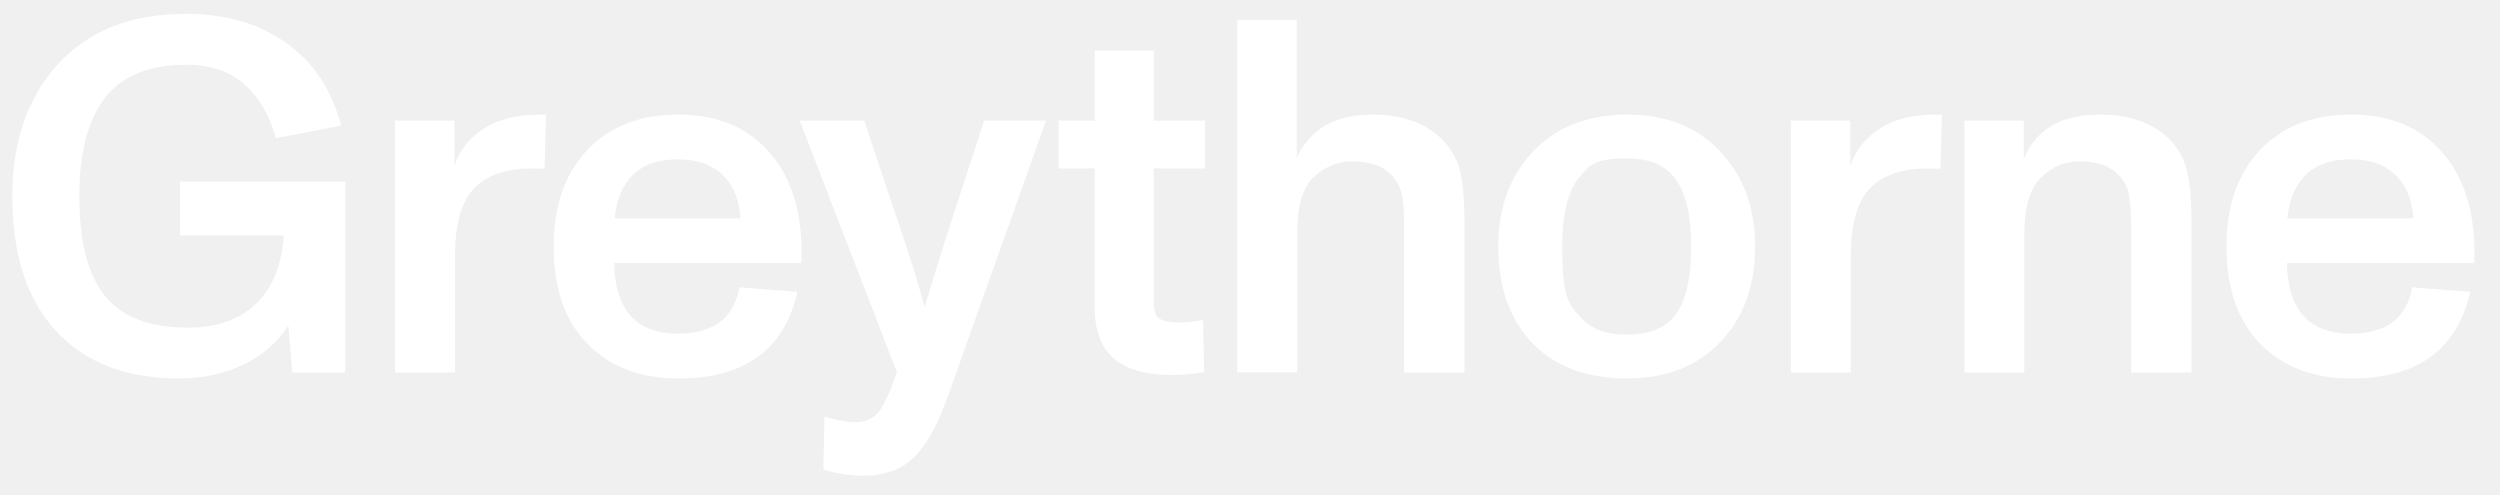
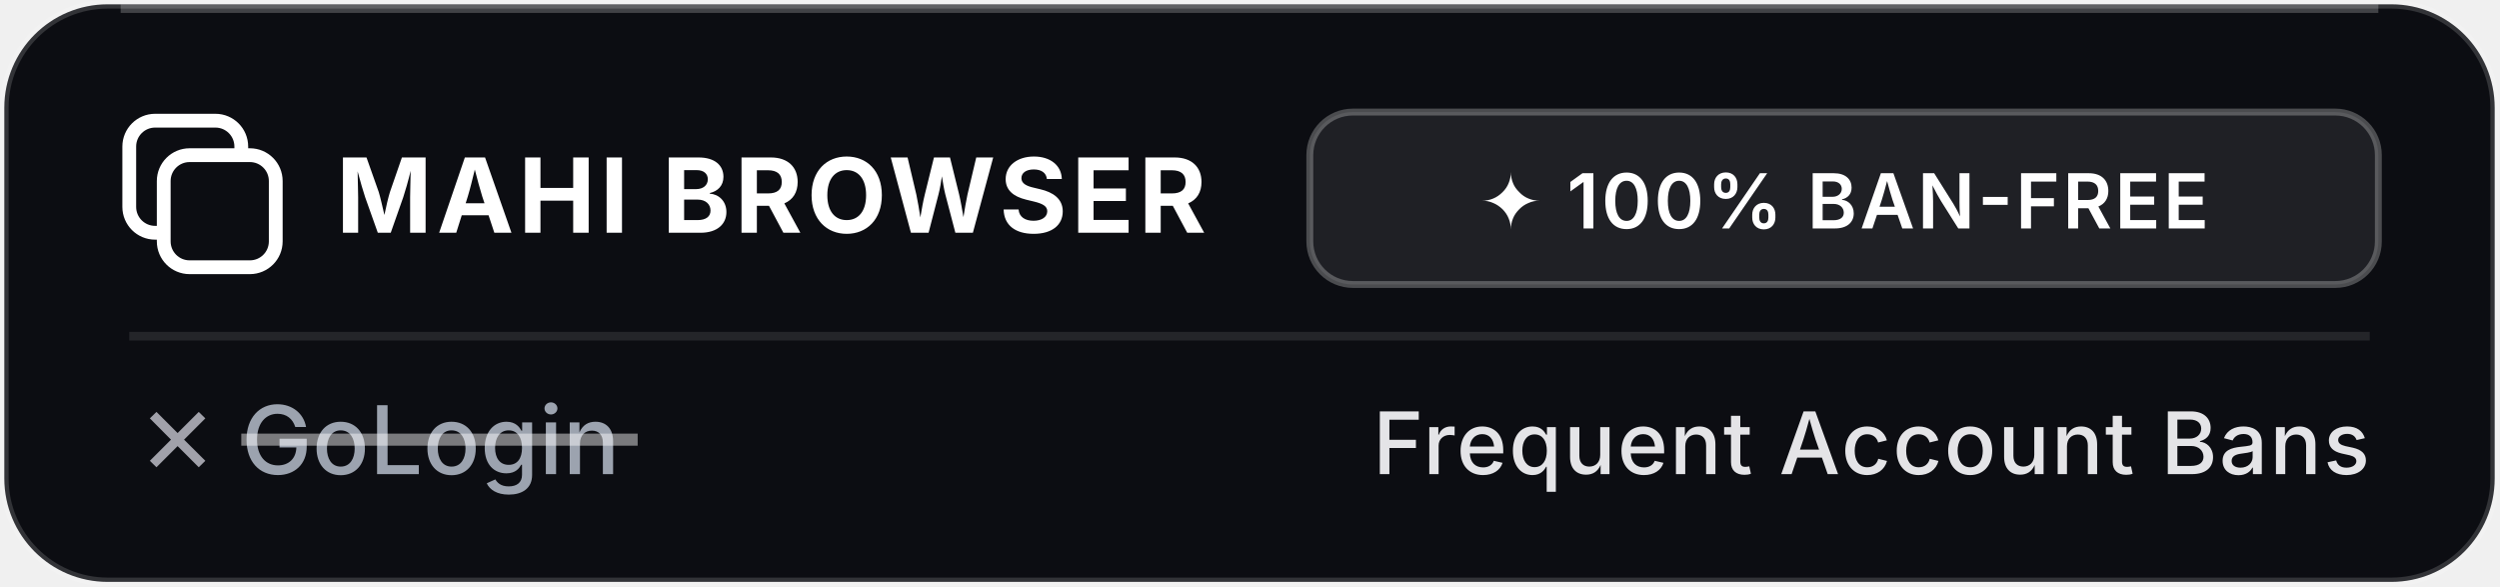
- <svg xmlns="http://www.w3.org/2000/svg" data-name="Layer 54" viewBox="0 0 158.844 31.412">
-   <path d="M-.434 1.264h210.449v80.154H-.434z" style="fill:none" />
-   <path d="M11.438 14.96v-3.424h10.496v12.128h-3.36l-.256-2.977q-1.024 1.6-2.848 2.48-1.825.88-4.096.88-5.024 0-7.808-3.008Q.782 18.033.782 12.463q0-5.215 2.912-8.4Q6.605.88 11.822.88q3.744 0 6.352 1.84 2.608 1.842 3.504 5.264l-4.16.8q-.544-2.111-1.952-3.391-1.409-1.28-3.744-1.28-3.647 0-5.28 2.272Q5.04 8.494 5.04 12.464q0 4.095 1.44 6.08 1.566 2.272 5.471 2.272 2.72 0 4.304-1.504t1.776-4.353h-6.592Zm22.137-7.649q.255-.03 1.12-.031l-.096 3.455a7 7 0 0 0-.8-.031q-2.432 0-3.664 1.248-1.23 1.248-1.231 4.383v7.329h-3.809v-16h3.776v2.88q.417-1.312 1.633-2.209 1.215-.894 3.071-1.024m15.524 2.624q1.983 2.465 1.824 6.785H39.019q.095 4.48 4.064 4.48 3.359 0 3.904-2.945l3.68.289q-1.248 5.503-7.552 5.503-3.648 0-5.792-2.208-2.145-2.175-2.144-6.208 0-3.84 2.144-6.111 2.144-2.24 5.76-2.24 3.903 0 6.016 2.656Zm-6.016.192q-2.24 0-3.232 1.409-.672.928-.8 2.335h8q-.096-1.535-.896-2.496-1.024-1.248-3.072-1.248m16.979 5.121 2.464-7.584h3.936l-6.177 17.344q-.99 2.847-2.191 4.031-1.2 1.185-3.248 1.184a8.6 8.6 0 0 1-2.528-.384l.064-3.36q1.28.352 1.92.352.991 0 1.52-.655.527-.657 1.168-2.513l-6.176-16h4.096l2.592 7.744a75 75 0 0 1 1.248 4.096q.48-1.631 1.312-4.256Zm14.332 8.576q-4.832 0-4.832-4.193v-8.927h-2.304v-3.04h2.304V3.215h3.745v4.449h3.263v3.04h-3.263v8.607q0 .705.383.944.384.24 1.28.24.576 0 1.472-.16l.064 3.296q-.895.192-2.112.192ZM91.735 8.976a4.24 4.24 0 0 1 1.072 2.064q.24 1.167.24 2.96v9.664h-3.84V14.19q0-1.247-.16-1.92a2.54 2.54 0 0 0-.704-1.215q-.8-.8-2.432-.8-1.376 0-2.432.992t-1.056 3.52v8.896h-3.808v-22.4h3.776v8.768q1.28-2.752 4.768-2.752 3.007 0 4.576 1.696Zm11.653 15.071q-3.84 0-6.015-2.24-2.176-2.239-2.176-6.143-.001-3.712 2.224-6.048t5.967-2.336q3.713 0 5.92 2.351 2.21 2.353 2.209 6.033 0 3.775-2.224 6.08-2.224 2.304-5.905 2.303m0-2.783q2.017 0 2.977-1.152 1.088-1.313 1.088-4.448 0-3.104-1.12-4.449-.96-1.151-2.944-1.152c-1.984-.001-2.304.364-2.944 1.088q-1.184 1.281-1.184 4.512c0 3.231.394 3.66 1.184 4.513q.959 1.088 2.944 1.088Zm18.878-13.953q.255-.03 1.12-.031l-.097 3.455a7 7 0 0 0-.8-.031q-2.432 0-3.664 1.248-1.23 1.248-1.231 4.383v7.329h-3.808v-16h3.775v2.88q.417-1.312 1.633-2.209 1.215-.894 3.071-1.024ZM137.9 8.912q.832.865 1.089 2.08.255 1.216.256 3.007v9.665h-3.84v-9.376q0-1.28-.16-2.017a2.3 2.3 0 0 0-.736-1.248q-.768-.767-2.4-.768-1.377 0-2.432 1.025-1.056 1.024-1.056 3.616v8.768h-3.809v-16h3.776v2.432q1.153-2.816 4.832-2.816 2.88 0 4.48 1.631Zm17.485 1.023q1.983 2.465 1.824 6.785h-11.904q.096 4.48 4.064 4.48 3.36 0 3.904-2.945l3.68.289q-1.248 5.503-7.552 5.503-3.648 0-5.792-2.208-2.145-2.175-2.144-6.208 0-3.84 2.144-6.111 2.143-2.24 5.76-2.24 3.904 0 6.016 2.656Zm-6.016.192q-2.24 0-3.232 1.409-.672.928-.8 2.335h8q-.096-1.535-.896-2.496-1.025-1.248-3.072-1.248" style="fill:#fff" />
+ <svg xmlns="http://www.w3.org/2000/svg" width="290" height="68" viewBox="0 0 290 68" fill="none">
+   <rect x="0.5" y="0.5" width="289" height="67" rx="12" fill="#0C0D12" stroke="rgba(255, 255, 255, 0.16)" stroke-width="1" />
+   <line x1="14" y1="1" x2="276" y2="1" stroke="rgba(255, 255, 255, 0.22)" stroke-width="1" />
+   <rect x="15" y="14" width="13" height="13" rx="3" stroke="#FFFFFF" stroke-width="1.6" fill="none" />
+   <rect x="19" y="18" width="13" height="13" rx="3" stroke="#FFFFFF" stroke-width="1.6" fill="#0C0D12" />
+   <text x="39" y="27" fill="#FFFFFF" font-family="-apple-system, BlinkMacSystemFont, 'Inter', sans-serif" font-size="12" font-weight="700" letter-spacing="0.5">MAHI BROWSER</text>
+   <rect x="152" y="13" width="124" height="20" rx="5" fill="rgba(255, 255, 255, 0.08)" stroke="rgba(255, 255, 255, 0.26)" stroke-width="0.8" />
+   <text x="214" y="26.5" text-anchor="middle" fill="#FFFFFF" font-family="-apple-system, BlinkMacSystemFont, 'Inter', sans-serif" font-size="8.8" font-weight="600" letter-spacing="0.3">✦ 100% BAN-FREE</text>
+   <line x1="15" y1="39" x2="275" y2="39" stroke="rgba(255, 255, 255, 0.10)" stroke-width="1" />
+   <text x="16" y="55" fill="#A1A1AA" font-family="-apple-system, BlinkMacSystemFont, sans-serif" font-size="11" font-weight="700">✕</text>
+   <text x="28" y="55" fill="#9CA3AF" font-family="-apple-system, BlinkMacSystemFont, sans-serif" font-size="11" font-weight="500">GoLogin</text>
+   <line x1="28" y1="51" x2="74" y2="51" stroke="rgba(255, 255, 255, 0.45)" stroke-width="1.4" />
+   <text x="275" y="55" text-anchor="end" fill="#E4E4E7" font-family="-apple-system, BlinkMacSystemFont, sans-serif" font-size="10" font-weight="500" letter-spacing="0.2">Frequent Account Bans</text>
</svg>
